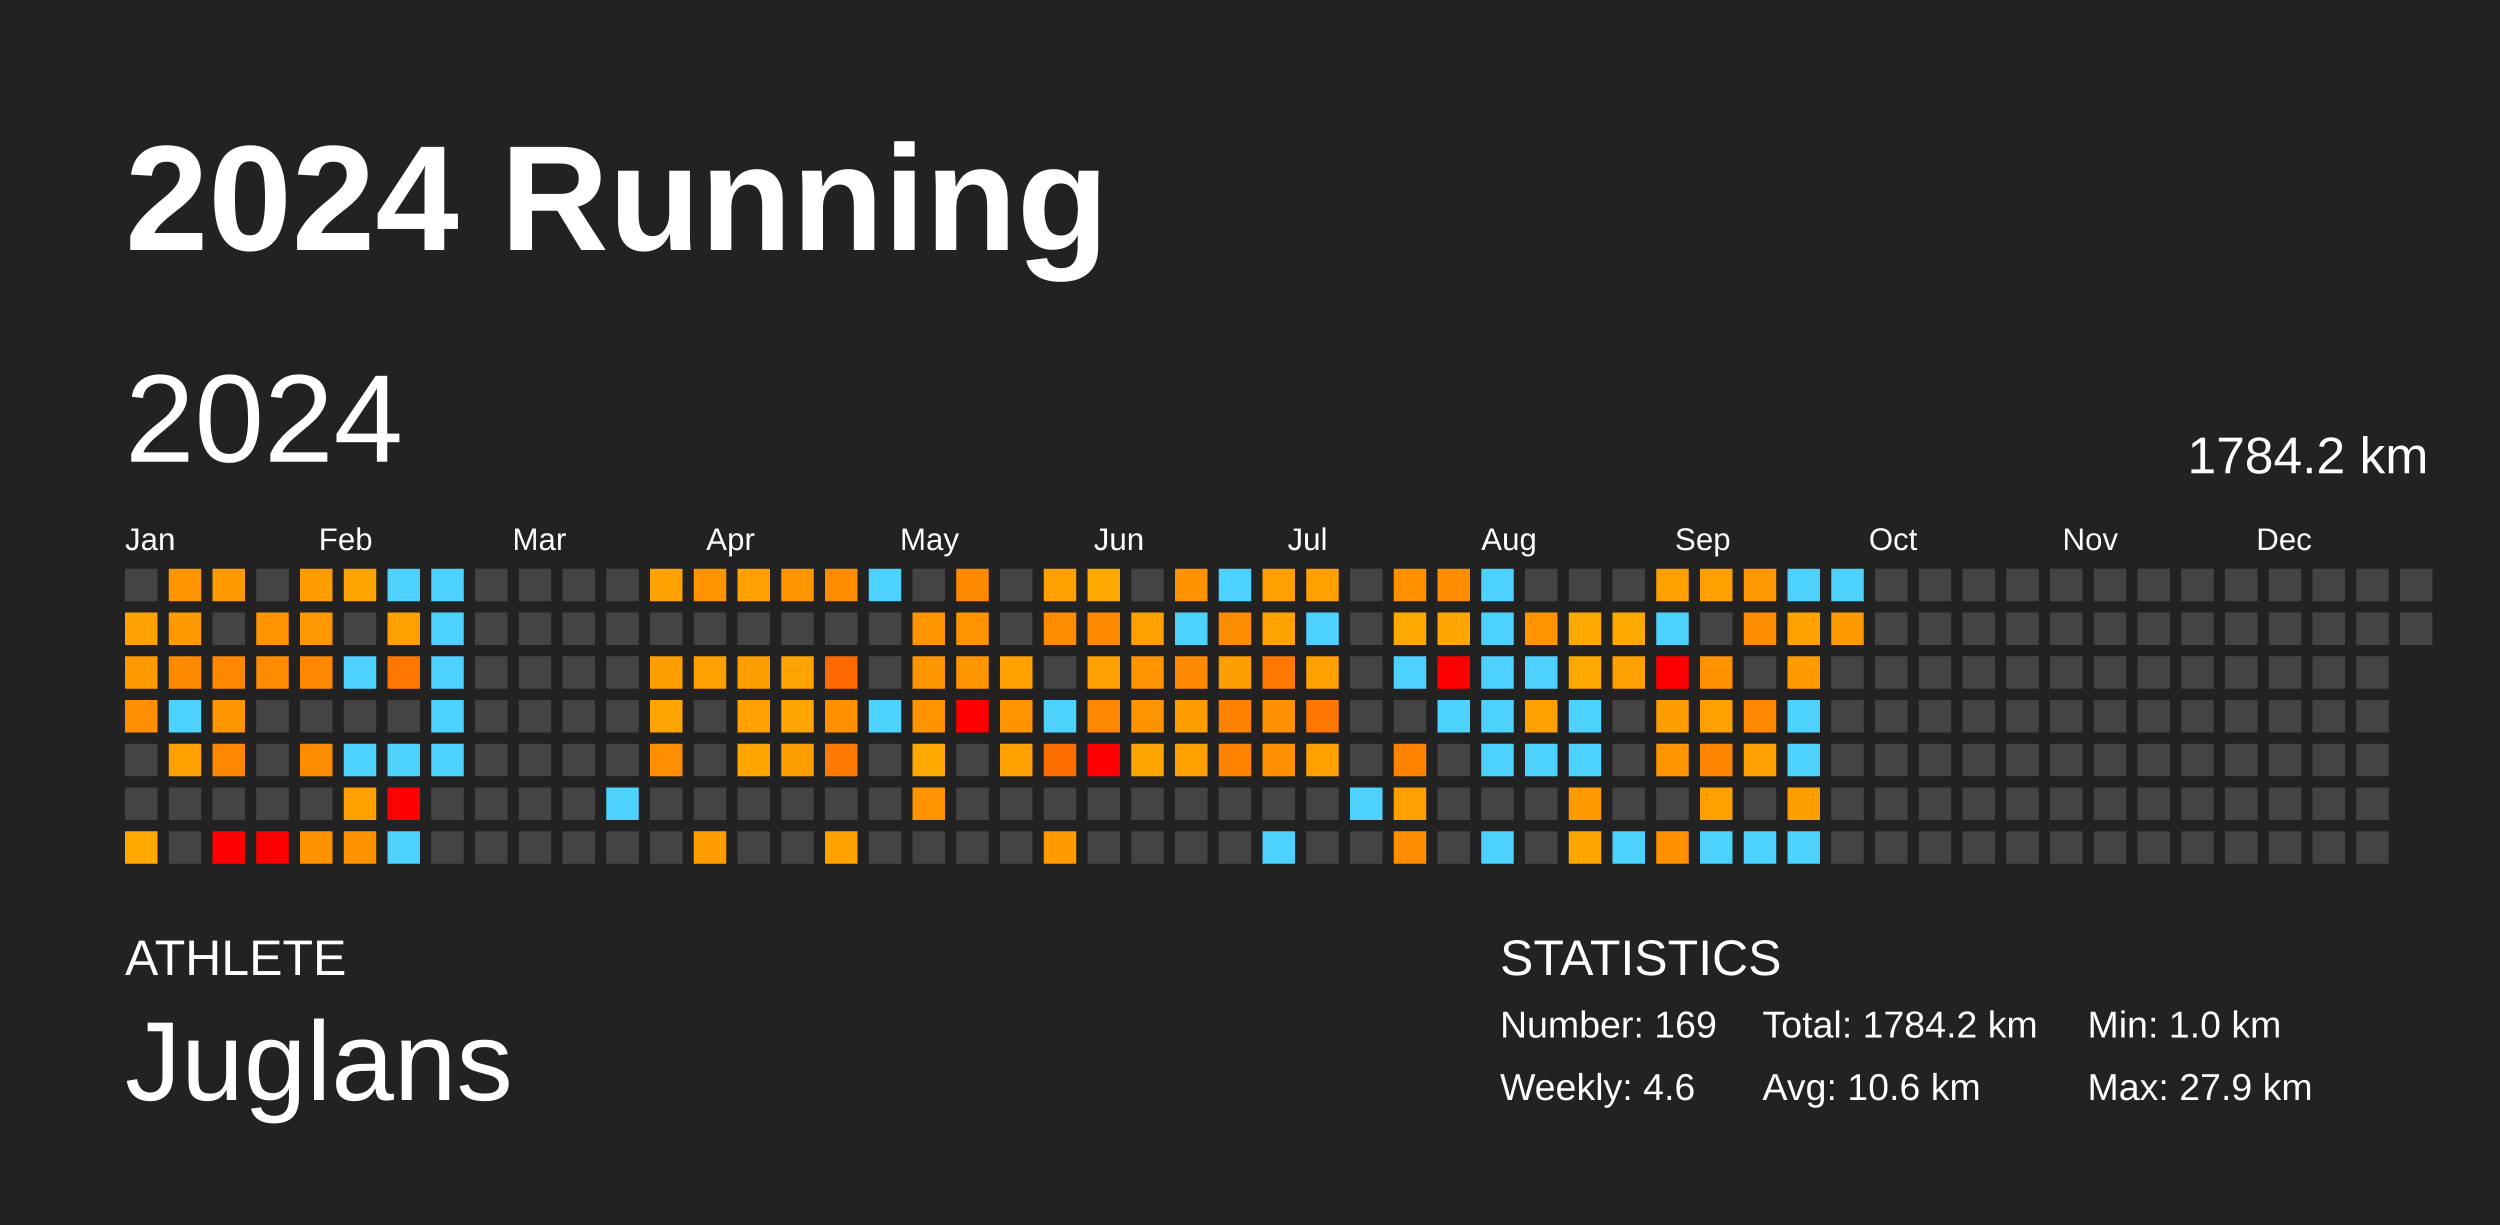
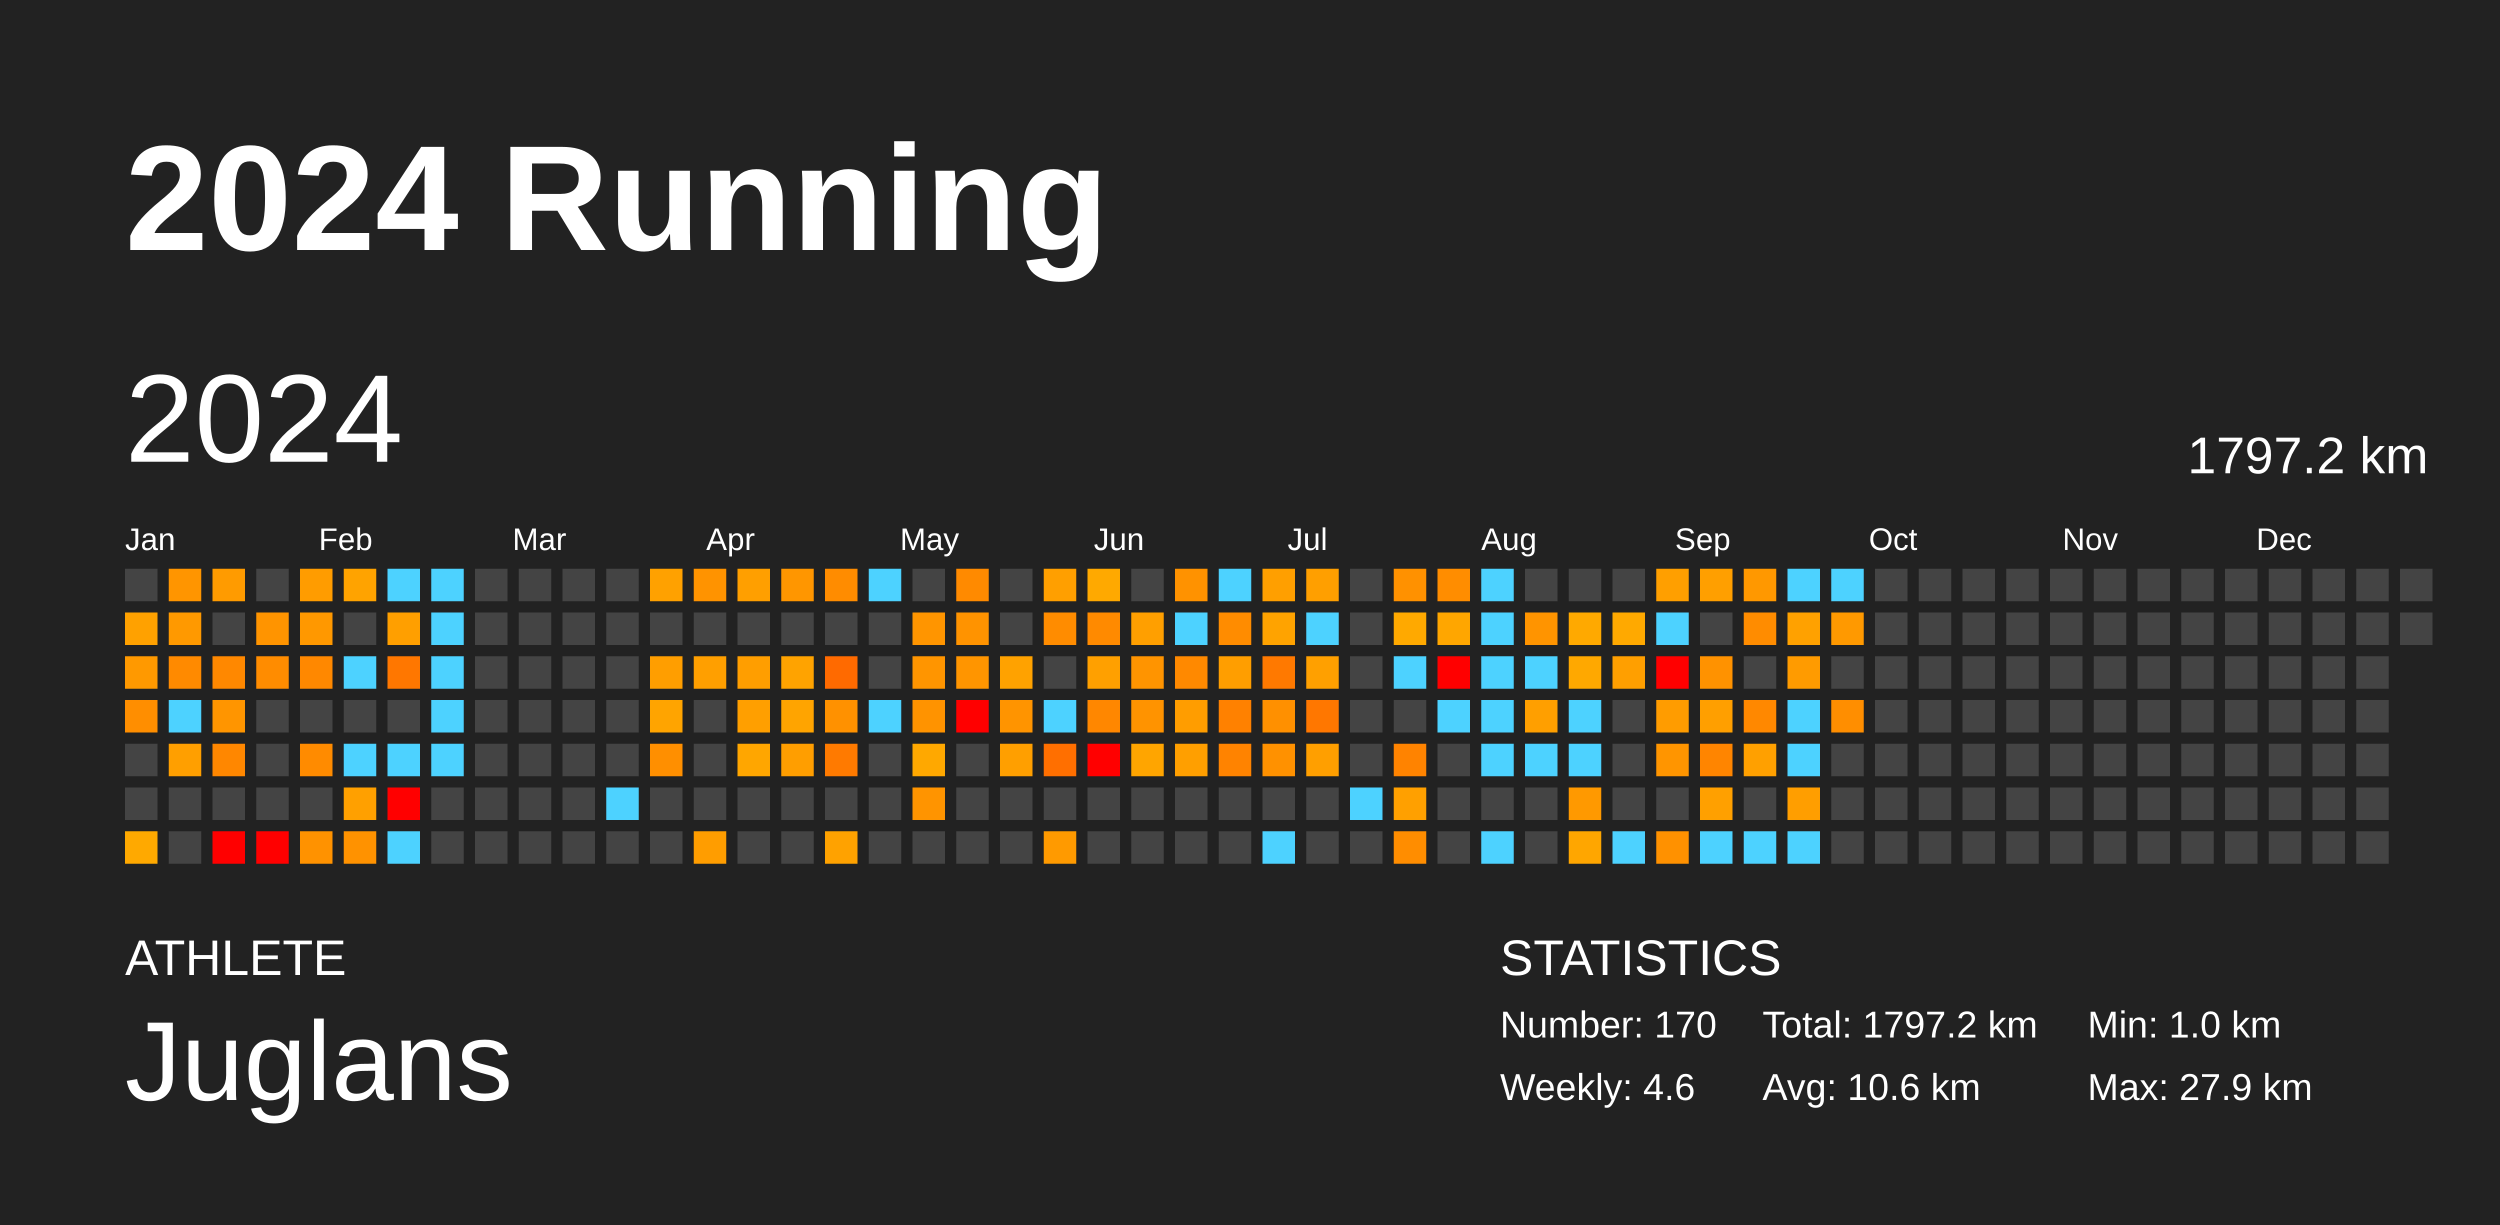
<svg xmlns="http://www.w3.org/2000/svg" baseProfile="full" height="98mm" version="1.1" viewBox="0,0,200,98" width="200mm">
  <defs />
  <rect fill="#222222" height="98" width="200" x="0" y="0" />
  <text fill="#FFFFFF" style="font-size:12px; font-family:Arial; font-weight:bold;" x="10" y="20">2024 Running</text>
  <text fill="#FFFFFF" style="font-size:4px; font-family:Arial" x="10" y="78">ATHLETE</text>
  <text fill="#FFFFFF" style="font-size:9px; font-family:Arial" x="10" y="88">Juglans</text>
  <text fill="#FFFFFF" style="font-size:4px; font-family:Arial" x="120" y="78">STATISTICS</text>
-   <text fill="#FFFFFF" style="font-size:3px; font-family:Arial" x="120" y="83">Number: 169</text>
+   <text fill="#FFFFFF" style="font-size:3px; font-family:Arial" x="120" y="83">Number: 170</text>
  <text fill="#FFFFFF" style="font-size:3px; font-family:Arial" x="120" y="88">Weekly: 4.6</text>
-   <text fill="#FFFFFF" style="font-size:3px; font-family:Arial" x="141" y="83">Total: 1784.2 km</text>
+   <text fill="#FFFFFF" style="font-size:3px; font-family:Arial" x="141" y="83">Total: 1797.2 km</text>
  <text fill="#FFFFFF" style="font-size:3px; font-family:Arial" x="141" y="88">Avg: 10.6 km</text>
  <text fill="#FFFFFF" style="font-size:3px; font-family:Arial" x="167" y="83">Min: 1.0 km</text>
  <text fill="#FFFFFF" style="font-size:3px; font-family:Arial" x="167" y="88">Max: 27.9 km</text>
  <text dominant-baseline="hanging" fill="#FFFFFF" style="font-size:10.0px; font-family:Arial;" x="10" y="30">2024</text>
-   <text dominant-baseline="hanging" fill="#FFFFFF" style="font-size:4.125px; font-family:Arial;" x="175" y="35">1784.2 km</text>
+   <text dominant-baseline="hanging" fill="#FFFFFF" style="font-size:4.125px; font-family:Arial;" x="175" y="35">1797.2 km</text>
  <text fill="#FFFFFF" style="font-size:2.5px; font-family:Arial" x="10.0" y="44">Jan</text>
  <text fill="#FFFFFF" style="font-size:2.5px; font-family:Arial" x="25.5" y="44">Feb</text>
  <text fill="#FFFFFF" style="font-size:2.5px; font-family:Arial" x="41.0" y="44">Mar</text>
  <text fill="#FFFFFF" style="font-size:2.5px; font-family:Arial" x="56.5" y="44">Apr</text>
  <text fill="#FFFFFF" style="font-size:2.5px; font-family:Arial" x="72.0" y="44">May</text>
  <text fill="#FFFFFF" style="font-size:2.5px; font-family:Arial" x="87.5" y="44">Jun</text>
  <text fill="#FFFFFF" style="font-size:2.5px; font-family:Arial" x="103.0" y="44">Jul</text>
  <text fill="#FFFFFF" style="font-size:2.5px; font-family:Arial" x="118.5" y="44">Aug</text>
  <text fill="#FFFFFF" style="font-size:2.5px; font-family:Arial" x="134.0" y="44">Sep</text>
  <text fill="#FFFFFF" style="font-size:2.5px; font-family:Arial" x="149.5" y="44">Oct</text>
  <text fill="#FFFFFF" style="font-size:2.5px; font-family:Arial" x="165.0" y="44">Nov</text>
  <text fill="#FFFFFF" style="font-size:2.5px; font-family:Arial" x="180.5" y="44">Dec</text>
  <rect fill="#444444" height="2.6" width="2.6" x="10.0" y="45.5" />
  <rect fill="#ffa100" height="2.6" width="2.6" x="10.0" y="49.0" />
  <rect fill="#ff9900" height="2.6" width="2.6" x="10.0" y="52.5" />
  <rect fill="#ff8e00" height="2.6" width="2.6" x="10.0" y="56.0" />
  <rect fill="#444444" height="2.6" width="2.6" x="10.0" y="59.5" />
  <rect fill="#444444" height="2.6" width="2.6" x="10.0" y="63.0" />
  <rect fill="#ffa900" height="2.6" width="2.6" x="10.0" y="66.5" />
  <rect fill="#ff9500" height="2.6" width="2.6" x="13.5" y="45.5" />
  <rect fill="#ff9900" height="2.6" width="2.6" x="13.5" y="49.0" />
  <rect fill="#ff8a00" height="2.6" width="2.6" x="13.5" y="52.5" />
  <rect fill="#4dd2ff" height="2.6" width="2.6" x="13.5" y="56.0" />
  <rect fill="#ff9f00" height="2.6" width="2.6" x="13.5" y="59.5" />
  <rect fill="#444444" height="2.6" width="2.6" x="13.5" y="63.0" />
  <rect fill="#444444" height="2.6" width="2.6" x="13.5" y="66.5" />
  <rect fill="#ff9b00" height="2.6" width="2.6" x="17.0" y="45.5" />
  <rect fill="#444444" height="2.6" width="2.6" x="17.0" y="49.0" />
  <rect fill="#ff8800" height="2.6" width="2.6" x="17.0" y="52.5" />
  <rect fill="#ff9500" height="2.6" width="2.6" x="17.0" y="56.0" />
  <rect fill="#ff8700" height="2.6" width="2.6" x="17.0" y="59.5" />
  <rect fill="#444444" height="2.6" width="2.6" x="17.0" y="63.0" />
  <rect fill="red" height="2.6" width="2.6" x="17.0" y="66.5" />
  <rect fill="#444444" height="2.6" width="2.6" x="20.5" y="45.5" />
  <rect fill="#ff9400" height="2.6" width="2.6" x="20.5" y="49.0" />
  <rect fill="#ff8c00" height="2.6" width="2.6" x="20.5" y="52.5" />
  <rect fill="#444444" height="2.6" width="2.6" x="20.5" y="56.0" />
  <rect fill="#444444" height="2.6" width="2.6" x="20.5" y="59.5" />
  <rect fill="#444444" height="2.6" width="2.6" x="20.5" y="63.0" />
  <rect fill="red" height="2.6" width="2.6" x="20.5" y="66.5" />
  <rect fill="#ff9c00" height="2.6" width="2.6" x="24.0" y="45.5" />
  <rect fill="#ff9800" height="2.6" width="2.6" x="24.0" y="49.0" />
  <rect fill="#ff8800" height="2.6" width="2.6" x="24.0" y="52.5" />
  <rect fill="#444444" height="2.6" width="2.6" x="24.0" y="56.0" />
  <rect fill="#ff8b00" height="2.6" width="2.6" x="24.0" y="59.5" />
  <rect fill="#444444" height="2.6" width="2.6" x="24.0" y="63.0" />
  <rect fill="#ff9200" height="2.6" width="2.6" x="24.0" y="66.5" />
  <rect fill="#ffa300" height="2.6" width="2.6" x="27.5" y="45.5" />
  <rect fill="#444444" height="2.6" width="2.6" x="27.5" y="49.0" />
  <rect fill="#4dd2ff" height="2.6" width="2.6" x="27.5" y="52.5" />
  <rect fill="#444444" height="2.6" width="2.6" x="27.5" y="56.0" />
  <rect fill="#4dd2ff" height="2.6" width="2.6" x="27.5" y="59.5" />
  <rect fill="#ffa000" height="2.6" width="2.6" x="27.5" y="63.0" />
  <rect fill="#ff9200" height="2.6" width="2.6" x="27.5" y="66.5" />
  <rect fill="#4dd2ff" height="2.6" width="2.6" x="31.0" y="45.5" />
  <rect fill="#ff9f00" height="2.6" width="2.6" x="31.0" y="49.0" />
  <rect fill="#ff7700" height="2.6" width="2.6" x="31.0" y="52.5" />
  <rect fill="#444444" height="2.6" width="2.6" x="31.0" y="56.0" />
  <rect fill="#4dd2ff" height="2.6" width="2.6" x="31.0" y="59.5" />
  <rect fill="red" height="2.6" width="2.6" x="31.0" y="63.0" />
  <rect fill="#4dd2ff" height="2.6" width="2.6" x="31.0" y="66.5" />
  <rect fill="#4dd2ff" height="2.6" width="2.6" x="34.5" y="45.5" />
  <rect fill="#4dd2ff" height="2.6" width="2.6" x="34.5" y="49.0" />
  <rect fill="#4dd2ff" height="2.6" width="2.6" x="34.5" y="52.5" />
  <rect fill="#4dd2ff" height="2.6" width="2.6" x="34.5" y="56.0" />
  <rect fill="#4dd2ff" height="2.6" width="2.6" x="34.5" y="59.5" />
  <rect fill="#444444" height="2.6" width="2.6" x="34.5" y="63.0" />
  <rect fill="#444444" height="2.6" width="2.6" x="34.5" y="66.5" />
  <rect fill="#444444" height="2.6" width="2.6" x="38.0" y="45.5" />
  <rect fill="#444444" height="2.6" width="2.6" x="38.0" y="49.0" />
  <rect fill="#444444" height="2.6" width="2.6" x="38.0" y="52.5" />
  <rect fill="#444444" height="2.6" width="2.6" x="38.0" y="56.0" />
  <rect fill="#444444" height="2.6" width="2.6" x="38.0" y="59.5" />
  <rect fill="#444444" height="2.6" width="2.6" x="38.0" y="63.0" />
  <rect fill="#444444" height="2.6" width="2.6" x="38.0" y="66.5" />
  <rect fill="#444444" height="2.6" width="2.6" x="41.5" y="45.5" />
  <rect fill="#444444" height="2.6" width="2.6" x="41.5" y="49.0" />
  <rect fill="#444444" height="2.6" width="2.6" x="41.5" y="52.5" />
  <rect fill="#444444" height="2.6" width="2.6" x="41.5" y="56.0" />
  <rect fill="#444444" height="2.6" width="2.6" x="41.5" y="59.5" />
  <rect fill="#444444" height="2.6" width="2.6" x="41.5" y="63.0" />
  <rect fill="#444444" height="2.6" width="2.6" x="41.5" y="66.5" />
  <rect fill="#444444" height="2.6" width="2.6" x="45.0" y="45.5" />
  <rect fill="#444444" height="2.6" width="2.6" x="45.0" y="49.0" />
  <rect fill="#444444" height="2.6" width="2.6" x="45.0" y="52.5" />
  <rect fill="#444444" height="2.6" width="2.6" x="45.0" y="56.0" />
  <rect fill="#444444" height="2.6" width="2.6" x="45.0" y="59.5" />
  <rect fill="#444444" height="2.6" width="2.6" x="45.0" y="63.0" />
  <rect fill="#444444" height="2.6" width="2.6" x="45.0" y="66.5" />
  <rect fill="#444444" height="2.6" width="2.6" x="48.5" y="45.5" />
  <rect fill="#444444" height="2.6" width="2.6" x="48.5" y="49.0" />
  <rect fill="#444444" height="2.6" width="2.6" x="48.5" y="52.5" />
  <rect fill="#444444" height="2.6" width="2.6" x="48.5" y="56.0" />
  <rect fill="#444444" height="2.6" width="2.6" x="48.5" y="59.5" />
  <rect fill="#4dd2ff" height="2.6" width="2.6" x="48.5" y="63.0" />
  <rect fill="#444444" height="2.6" width="2.6" x="48.5" y="66.5" />
  <rect fill="#ffa100" height="2.6" width="2.6" x="52.0" y="45.5" />
  <rect fill="#444444" height="2.6" width="2.6" x="52.0" y="49.0" />
  <rect fill="#ff9e00" height="2.6" width="2.6" x="52.0" y="52.5" />
  <rect fill="#ffa400" height="2.6" width="2.6" x="52.0" y="56.0" />
  <rect fill="#ff8f00" height="2.6" width="2.6" x="52.0" y="59.5" />
  <rect fill="#444444" height="2.6" width="2.6" x="52.0" y="63.0" />
  <rect fill="#444444" height="2.6" width="2.6" x="52.0" y="66.5" />
  <rect fill="#ff9300" height="2.6" width="2.6" x="55.5" y="45.5" />
  <rect fill="#444444" height="2.6" width="2.6" x="55.5" y="49.0" />
  <rect fill="#ff9f00" height="2.6" width="2.6" x="55.5" y="52.5" />
  <rect fill="#444444" height="2.6" width="2.6" x="55.5" y="56.0" />
  <rect fill="#444444" height="2.6" width="2.6" x="55.5" y="59.5" />
  <rect fill="#444444" height="2.6" width="2.6" x="55.5" y="63.0" />
  <rect fill="#ff9d00" height="2.6" width="2.6" x="55.5" y="66.5" />
  <rect fill="#ff9f00" height="2.6" width="2.6" x="59.0" y="45.5" />
  <rect fill="#444444" height="2.6" width="2.6" x="59.0" y="49.0" />
  <rect fill="#ff9e00" height="2.6" width="2.6" x="59.0" y="52.5" />
  <rect fill="#ff9f00" height="2.6" width="2.6" x="59.0" y="56.0" />
  <rect fill="#ffa600" height="2.6" width="2.6" x="59.0" y="59.5" />
  <rect fill="#444444" height="2.6" width="2.6" x="59.0" y="63.0" />
  <rect fill="#444444" height="2.6" width="2.6" x="59.0" y="66.5" />
  <rect fill="#ff9600" height="2.6" width="2.6" x="62.5" y="45.5" />
  <rect fill="#444444" height="2.6" width="2.6" x="62.5" y="49.0" />
  <rect fill="#ffa300" height="2.6" width="2.6" x="62.5" y="52.5" />
  <rect fill="#ffa400" height="2.6" width="2.6" x="62.5" y="56.0" />
  <rect fill="#ff9e00" height="2.6" width="2.6" x="62.5" y="59.5" />
  <rect fill="#444444" height="2.6" width="2.6" x="62.5" y="63.0" />
  <rect fill="#444444" height="2.6" width="2.6" x="62.5" y="66.5" />
  <rect fill="#ff8c00" height="2.6" width="2.6" x="66.0" y="45.5" />
  <rect fill="#444444" height="2.6" width="2.6" x="66.0" y="49.0" />
  <rect fill="#ff6a00" height="2.6" width="2.6" x="66.0" y="52.5" />
  <rect fill="#ff9100" height="2.6" width="2.6" x="66.0" y="56.0" />
  <rect fill="#ff7a00" height="2.6" width="2.6" x="66.0" y="59.5" />
  <rect fill="#444444" height="2.6" width="2.6" x="66.0" y="63.0" />
  <rect fill="#ffa200" height="2.6" width="2.6" x="66.0" y="66.5" />
  <rect fill="#4dd2ff" height="2.6" width="2.6" x="69.5" y="45.5" />
  <rect fill="#444444" height="2.6" width="2.6" x="69.5" y="49.0" />
  <rect fill="#444444" height="2.6" width="2.6" x="69.5" y="52.5" />
  <rect fill="#4dd2ff" height="2.6" width="2.6" x="69.5" y="56.0" />
  <rect fill="#444444" height="2.6" width="2.6" x="69.5" y="59.5" />
  <rect fill="#444444" height="2.6" width="2.6" x="69.5" y="63.0" />
  <rect fill="#444444" height="2.6" width="2.6" x="69.5" y="66.5" />
  <rect fill="#444444" height="2.6" width="2.6" x="73.0" y="45.5" />
  <rect fill="#ff9500" height="2.6" width="2.6" x="73.0" y="49.0" />
  <rect fill="#ff9500" height="2.6" width="2.6" x="73.0" y="52.5" />
  <rect fill="#ff9300" height="2.6" width="2.6" x="73.0" y="56.0" />
  <rect fill="#ffa800" height="2.6" width="2.6" x="73.0" y="59.5" />
  <rect fill="#ff9400" height="2.6" width="2.6" x="73.0" y="63.0" />
  <rect fill="#444444" height="2.6" width="2.6" x="73.0" y="66.5" />
  <rect fill="#ff8a00" height="2.6" width="2.6" x="76.5" y="45.5" />
  <rect fill="#ff9300" height="2.6" width="2.6" x="76.5" y="49.0" />
  <rect fill="#ff9500" height="2.6" width="2.6" x="76.5" y="52.5" />
  <rect fill="red" height="2.6" width="2.6" x="76.5" y="56.0" />
  <rect fill="#444444" height="2.6" width="2.6" x="76.5" y="59.5" />
  <rect fill="#444444" height="2.6" width="2.6" x="76.5" y="63.0" />
  <rect fill="#444444" height="2.6" width="2.6" x="76.5" y="66.5" />
  <rect fill="#444444" height="2.6" width="2.6" x="80.0" y="45.5" />
  <rect fill="#444444" height="2.6" width="2.6" x="80.0" y="49.0" />
  <rect fill="#ffa200" height="2.6" width="2.6" x="80.0" y="52.5" />
  <rect fill="#ff9400" height="2.6" width="2.6" x="80.0" y="56.0" />
  <rect fill="#ff9f00" height="2.6" width="2.6" x="80.0" y="59.5" />
  <rect fill="#444444" height="2.6" width="2.6" x="80.0" y="63.0" />
  <rect fill="#444444" height="2.6" width="2.6" x="80.0" y="66.5" />
  <rect fill="#ff9f00" height="2.6" width="2.6" x="83.5" y="45.5" />
  <rect fill="#ff8c00" height="2.6" width="2.6" x="83.5" y="49.0" />
  <rect fill="#444444" height="2.6" width="2.6" x="83.5" y="52.5" />
  <rect fill="#4dd2ff" height="2.6" width="2.6" x="83.5" y="56.0" />
  <rect fill="#ff6f00" height="2.6" width="2.6" x="83.5" y="59.5" />
  <rect fill="#444444" height="2.6" width="2.6" x="83.5" y="63.0" />
  <rect fill="#ff9a00" height="2.6" width="2.6" x="83.5" y="66.5" />
  <rect fill="#ffa900" height="2.6" width="2.6" x="87.0" y="45.5" />
  <rect fill="#ff8a00" height="2.6" width="2.6" x="87.0" y="49.0" />
  <rect fill="#ffa000" height="2.6" width="2.6" x="87.0" y="52.5" />
  <rect fill="#ff8700" height="2.6" width="2.6" x="87.0" y="56.0" />
  <rect fill="red" height="2.6" width="2.6" x="87.0" y="59.5" />
  <rect fill="#444444" height="2.6" width="2.6" x="87.0" y="63.0" />
  <rect fill="#444444" height="2.6" width="2.6" x="87.0" y="66.5" />
  <rect fill="#444444" height="2.6" width="2.6" x="90.5" y="45.5" />
  <rect fill="#ff9f00" height="2.6" width="2.6" x="90.5" y="49.0" />
  <rect fill="#ff9400" height="2.6" width="2.6" x="90.5" y="52.5" />
  <rect fill="#ff9300" height="2.6" width="2.6" x="90.5" y="56.0" />
  <rect fill="#ffa500" height="2.6" width="2.6" x="90.5" y="59.5" />
  <rect fill="#444444" height="2.6" width="2.6" x="90.5" y="63.0" />
  <rect fill="#444444" height="2.6" width="2.6" x="90.5" y="66.5" />
  <rect fill="#ff9200" height="2.6" width="2.6" x="94.0" y="45.5" />
  <rect fill="#4dd2ff" height="2.6" width="2.6" x="94.0" y="49.0" />
  <rect fill="#ff8900" height="2.6" width="2.6" x="94.0" y="52.5" />
  <rect fill="#ff9d00" height="2.6" width="2.6" x="94.0" y="56.0" />
  <rect fill="#ff9f00" height="2.6" width="2.6" x="94.0" y="59.5" />
  <rect fill="#444444" height="2.6" width="2.6" x="94.0" y="63.0" />
  <rect fill="#444444" height="2.6" width="2.6" x="94.0" y="66.5" />
  <rect fill="#4dd2ff" height="2.6" width="2.6" x="97.5" y="45.5" />
  <rect fill="#ff8c00" height="2.6" width="2.6" x="97.5" y="49.0" />
  <rect fill="#ff9e00" height="2.6" width="2.6" x="97.5" y="52.5" />
  <rect fill="#ff8100" height="2.6" width="2.6" x="97.5" y="56.0" />
  <rect fill="#ff8300" height="2.6" width="2.6" x="97.5" y="59.5" />
  <rect fill="#444444" height="2.6" width="2.6" x="97.5" y="63.0" />
  <rect fill="#444444" height="2.6" width="2.6" x="97.5" y="66.5" />
  <rect fill="#ff9f00" height="2.6" width="2.6" x="101.0" y="45.5" />
  <rect fill="#ffa300" height="2.6" width="2.6" x="101.0" y="49.0" />
  <rect fill="#ff7900" height="2.6" width="2.6" x="101.0" y="52.5" />
  <rect fill="#ff9000" height="2.6" width="2.6" x="101.0" y="56.0" />
  <rect fill="#ff9100" height="2.6" width="2.6" x="101.0" y="59.5" />
  <rect fill="#444444" height="2.6" width="2.6" x="101.0" y="63.0" />
  <rect fill="#4dd2ff" height="2.6" width="2.6" x="101.0" y="66.5" />
  <rect fill="#ff9f00" height="2.6" width="2.6" x="104.5" y="45.5" />
  <rect fill="#4dd2ff" height="2.6" width="2.6" x="104.5" y="49.0" />
  <rect fill="#ffa000" height="2.6" width="2.6" x="104.5" y="52.5" />
  <rect fill="#ff7700" height="2.6" width="2.6" x="104.5" y="56.0" />
  <rect fill="#ff9f00" height="2.6" width="2.6" x="104.5" y="59.5" />
  <rect fill="#444444" height="2.6" width="2.6" x="104.5" y="63.0" />
  <rect fill="#444444" height="2.6" width="2.6" x="104.5" y="66.5" />
  <rect fill="#444444" height="2.6" width="2.6" x="108.0" y="45.5" />
  <rect fill="#444444" height="2.6" width="2.6" x="108.0" y="49.0" />
  <rect fill="#444444" height="2.6" width="2.6" x="108.0" y="52.5" />
  <rect fill="#444444" height="2.6" width="2.6" x="108.0" y="56.0" />
  <rect fill="#444444" height="2.6" width="2.6" x="108.0" y="59.5" />
  <rect fill="#4dd2ff" height="2.6" width="2.6" x="108.0" y="63.0" />
  <rect fill="#444444" height="2.6" width="2.6" x="108.0" y="66.5" />
  <rect fill="#ff9100" height="2.6" width="2.6" x="111.5" y="45.5" />
  <rect fill="#ffa900" height="2.6" width="2.6" x="111.5" y="49.0" />
  <rect fill="#4dd2ff" height="2.6" width="2.6" x="111.5" y="52.5" />
  <rect fill="#444444" height="2.6" width="2.6" x="111.5" y="56.0" />
  <rect fill="#ff8300" height="2.6" width="2.6" x="111.5" y="59.5" />
  <rect fill="#ffa000" height="2.6" width="2.6" x="111.5" y="63.0" />
  <rect fill="#ff8d00" height="2.6" width="2.6" x="111.5" y="66.5" />
  <rect fill="#ff8d00" height="2.6" width="2.6" x="115.0" y="45.5" />
  <rect fill="#ffa600" height="2.6" width="2.6" x="115.0" y="49.0" />
  <rect fill="red" height="2.6" width="2.6" x="115.0" y="52.5" />
  <rect fill="#4dd2ff" height="2.6" width="2.6" x="115.0" y="56.0" />
  <rect fill="#444444" height="2.6" width="2.6" x="115.0" y="59.5" />
  <rect fill="#444444" height="2.6" width="2.6" x="115.0" y="63.0" />
  <rect fill="#444444" height="2.6" width="2.6" x="115.0" y="66.5" />
  <rect fill="#4dd2ff" height="2.6" width="2.6" x="118.5" y="45.5" />
  <rect fill="#4dd2ff" height="2.6" width="2.6" x="118.5" y="49.0" />
  <rect fill="#4dd2ff" height="2.6" width="2.6" x="118.5" y="52.5" />
  <rect fill="#4dd2ff" height="2.6" width="2.6" x="118.5" y="56.0" />
  <rect fill="#4dd2ff" height="2.6" width="2.6" x="118.5" y="59.5" />
  <rect fill="#444444" height="2.6" width="2.6" x="118.5" y="63.0" />
  <rect fill="#4dd2ff" height="2.6" width="2.6" x="118.5" y="66.5" />
  <rect fill="#444444" height="2.6" width="2.6" x="122.0" y="45.5" />
  <rect fill="#ff9400" height="2.6" width="2.6" x="122.0" y="49.0" />
  <rect fill="#4dd2ff" height="2.6" width="2.6" x="122.0" y="52.5" />
  <rect fill="#ff9f00" height="2.6" width="2.6" x="122.0" y="56.0" />
  <rect fill="#4dd2ff" height="2.6" width="2.6" x="122.0" y="59.5" />
  <rect fill="#444444" height="2.6" width="2.6" x="122.0" y="63.0" />
  <rect fill="#444444" height="2.6" width="2.6" x="122.0" y="66.5" />
  <rect fill="#444444" height="2.6" width="2.6" x="125.5" y="45.5" />
  <rect fill="#ffa900" height="2.6" width="2.6" x="125.5" y="49.0" />
  <rect fill="#ffa800" height="2.6" width="2.6" x="125.5" y="52.5" />
  <rect fill="#4dd2ff" height="2.6" width="2.6" x="125.5" y="56.0" />
  <rect fill="#4dd2ff" height="2.6" width="2.6" x="125.5" y="59.5" />
  <rect fill="#ff9900" height="2.6" width="2.6" x="125.5" y="63.0" />
  <rect fill="#ffa600" height="2.6" width="2.6" x="125.5" y="66.5" />
  <rect fill="#444444" height="2.6" width="2.6" x="129.0" y="45.5" />
  <rect fill="#ffa900" height="2.6" width="2.6" x="129.0" y="49.0" />
  <rect fill="#ff9f00" height="2.6" width="2.6" x="129.0" y="52.5" />
  <rect fill="#444444" height="2.6" width="2.6" x="129.0" y="56.0" />
  <rect fill="#444444" height="2.6" width="2.6" x="129.0" y="59.5" />
  <rect fill="#444444" height="2.6" width="2.6" x="129.0" y="63.0" />
  <rect fill="#4dd2ff" height="2.6" width="2.6" x="129.0" y="66.5" />
  <rect fill="#ff9f00" height="2.6" width="2.6" x="132.5" y="45.5" />
  <rect fill="#4dd2ff" height="2.6" width="2.6" x="132.5" y="49.0" />
  <rect fill="red" height="2.6" width="2.6" x="132.5" y="52.5" />
  <rect fill="#ff9c00" height="2.6" width="2.6" x="132.5" y="56.0" />
  <rect fill="#ff9500" height="2.6" width="2.6" x="132.5" y="59.5" />
  <rect fill="#444444" height="2.6" width="2.6" x="132.5" y="63.0" />
  <rect fill="#ff9100" height="2.6" width="2.6" x="132.5" y="66.5" />
  <rect fill="#ff9f00" height="2.6" width="2.6" x="136.0" y="45.5" />
  <rect fill="#444444" height="2.6" width="2.6" x="136.0" y="49.0" />
  <rect fill="#ff9200" height="2.6" width="2.6" x="136.0" y="52.5" />
  <rect fill="#ff9f00" height="2.6" width="2.6" x="136.0" y="56.0" />
  <rect fill="#ff8500" height="2.6" width="2.6" x="136.0" y="59.5" />
  <rect fill="#ffa000" height="2.6" width="2.6" x="136.0" y="63.0" />
  <rect fill="#4dd2ff" height="2.6" width="2.6" x="136.0" y="66.5" />
  <rect fill="#ff9800" height="2.6" width="2.6" x="139.5" y="45.5" />
  <rect fill="#ff8c00" height="2.6" width="2.6" x="139.5" y="49.0" />
  <rect fill="#444444" height="2.6" width="2.6" x="139.5" y="52.5" />
  <rect fill="#ff8800" height="2.6" width="2.6" x="139.5" y="56.0" />
  <rect fill="#ffa000" height="2.6" width="2.6" x="139.5" y="59.5" />
  <rect fill="#444444" height="2.6" width="2.6" x="139.5" y="63.0" />
  <rect fill="#4dd2ff" height="2.6" width="2.6" x="139.5" y="66.5" />
  <rect fill="#4dd2ff" height="2.6" width="2.6" x="143.0" y="45.5" />
  <rect fill="#ffa100" height="2.6" width="2.6" x="143.0" y="49.0" />
  <rect fill="#ff9b00" height="2.6" width="2.6" x="143.0" y="52.5" />
  <rect fill="#4dd2ff" height="2.6" width="2.6" x="143.0" y="56.0" />
  <rect fill="#4dd2ff" height="2.6" width="2.6" x="143.0" y="59.5" />
  <rect fill="#ff9e00" height="2.6" width="2.6" x="143.0" y="63.0" />
  <rect fill="#4dd2ff" height="2.6" width="2.6" x="143.0" y="66.5" />
  <rect fill="#4dd2ff" height="2.6" width="2.6" x="146.5" y="45.5" />
  <rect fill="#ff9900" height="2.6" width="2.6" x="146.5" y="49.0" />
  <rect fill="#444444" height="2.6" width="2.6" x="146.5" y="52.5" />
-   <rect fill="#444444" height="2.6" width="2.6" x="146.5" y="56.0" />
+   <rect fill="#ff8e00" height="2.6" width="2.6" x="146.5" y="56.0" />
  <rect fill="#444444" height="2.6" width="2.6" x="146.5" y="59.5" />
  <rect fill="#444444" height="2.6" width="2.6" x="146.5" y="63.0" />
  <rect fill="#444444" height="2.6" width="2.6" x="146.5" y="66.5" />
  <rect fill="#444444" height="2.6" width="2.6" x="150.0" y="45.5" />
  <rect fill="#444444" height="2.6" width="2.6" x="150.0" y="49.0" />
  <rect fill="#444444" height="2.6" width="2.6" x="150.0" y="52.5" />
  <rect fill="#444444" height="2.6" width="2.6" x="150.0" y="56.0" />
  <rect fill="#444444" height="2.6" width="2.6" x="150.0" y="59.5" />
  <rect fill="#444444" height="2.6" width="2.6" x="150.0" y="63.0" />
  <rect fill="#444444" height="2.6" width="2.6" x="150.0" y="66.5" />
  <rect fill="#444444" height="2.6" width="2.6" x="153.5" y="45.5" />
  <rect fill="#444444" height="2.6" width="2.6" x="153.5" y="49.0" />
  <rect fill="#444444" height="2.6" width="2.6" x="153.5" y="52.5" />
  <rect fill="#444444" height="2.6" width="2.6" x="153.5" y="56.0" />
  <rect fill="#444444" height="2.6" width="2.6" x="153.5" y="59.5" />
  <rect fill="#444444" height="2.6" width="2.6" x="153.5" y="63.0" />
  <rect fill="#444444" height="2.6" width="2.6" x="153.5" y="66.5" />
  <rect fill="#444444" height="2.6" width="2.6" x="157.0" y="45.5" />
  <rect fill="#444444" height="2.6" width="2.6" x="157.0" y="49.0" />
  <rect fill="#444444" height="2.6" width="2.6" x="157.0" y="52.5" />
  <rect fill="#444444" height="2.6" width="2.6" x="157.0" y="56.0" />
  <rect fill="#444444" height="2.6" width="2.6" x="157.0" y="59.5" />
  <rect fill="#444444" height="2.6" width="2.6" x="157.0" y="63.0" />
  <rect fill="#444444" height="2.6" width="2.6" x="157.0" y="66.5" />
  <rect fill="#444444" height="2.6" width="2.6" x="160.5" y="45.5" />
  <rect fill="#444444" height="2.6" width="2.6" x="160.5" y="49.0" />
  <rect fill="#444444" height="2.6" width="2.6" x="160.5" y="52.5" />
  <rect fill="#444444" height="2.6" width="2.6" x="160.5" y="56.0" />
  <rect fill="#444444" height="2.6" width="2.6" x="160.5" y="59.5" />
  <rect fill="#444444" height="2.6" width="2.6" x="160.5" y="63.0" />
  <rect fill="#444444" height="2.6" width="2.6" x="160.5" y="66.5" />
  <rect fill="#444444" height="2.6" width="2.6" x="164.0" y="45.5" />
  <rect fill="#444444" height="2.6" width="2.6" x="164.0" y="49.0" />
  <rect fill="#444444" height="2.6" width="2.6" x="164.0" y="52.5" />
  <rect fill="#444444" height="2.6" width="2.6" x="164.0" y="56.0" />
  <rect fill="#444444" height="2.6" width="2.6" x="164.0" y="59.5" />
  <rect fill="#444444" height="2.6" width="2.6" x="164.0" y="63.0" />
  <rect fill="#444444" height="2.6" width="2.6" x="164.0" y="66.5" />
  <rect fill="#444444" height="2.6" width="2.6" x="167.5" y="45.5" />
  <rect fill="#444444" height="2.6" width="2.6" x="167.5" y="49.0" />
  <rect fill="#444444" height="2.6" width="2.6" x="167.5" y="52.5" />
  <rect fill="#444444" height="2.6" width="2.6" x="167.5" y="56.0" />
  <rect fill="#444444" height="2.6" width="2.6" x="167.5" y="59.5" />
  <rect fill="#444444" height="2.6" width="2.6" x="167.5" y="63.0" />
  <rect fill="#444444" height="2.6" width="2.6" x="167.5" y="66.5" />
  <rect fill="#444444" height="2.6" width="2.6" x="171.0" y="45.5" />
  <rect fill="#444444" height="2.6" width="2.6" x="171.0" y="49.0" />
  <rect fill="#444444" height="2.6" width="2.6" x="171.0" y="52.5" />
  <rect fill="#444444" height="2.6" width="2.6" x="171.0" y="56.0" />
  <rect fill="#444444" height="2.6" width="2.6" x="171.0" y="59.5" />
  <rect fill="#444444" height="2.6" width="2.6" x="171.0" y="63.0" />
  <rect fill="#444444" height="2.6" width="2.6" x="171.0" y="66.5" />
  <rect fill="#444444" height="2.6" width="2.6" x="174.5" y="45.5" />
  <rect fill="#444444" height="2.6" width="2.6" x="174.5" y="49.0" />
  <rect fill="#444444" height="2.6" width="2.6" x="174.5" y="52.5" />
  <rect fill="#444444" height="2.6" width="2.6" x="174.5" y="56.0" />
  <rect fill="#444444" height="2.6" width="2.6" x="174.5" y="59.5" />
  <rect fill="#444444" height="2.6" width="2.6" x="174.5" y="63.0" />
  <rect fill="#444444" height="2.6" width="2.6" x="174.5" y="66.5" />
  <rect fill="#444444" height="2.6" width="2.6" x="178.0" y="45.5" />
  <rect fill="#444444" height="2.6" width="2.6" x="178.0" y="49.0" />
  <rect fill="#444444" height="2.6" width="2.6" x="178.0" y="52.5" />
  <rect fill="#444444" height="2.6" width="2.6" x="178.0" y="56.0" />
  <rect fill="#444444" height="2.6" width="2.6" x="178.0" y="59.5" />
  <rect fill="#444444" height="2.6" width="2.6" x="178.0" y="63.0" />
  <rect fill="#444444" height="2.6" width="2.6" x="178.0" y="66.5" />
  <rect fill="#444444" height="2.6" width="2.6" x="181.5" y="45.5" />
  <rect fill="#444444" height="2.6" width="2.6" x="181.5" y="49.0" />
  <rect fill="#444444" height="2.6" width="2.6" x="181.5" y="52.5" />
  <rect fill="#444444" height="2.6" width="2.6" x="181.5" y="56.0" />
  <rect fill="#444444" height="2.6" width="2.6" x="181.5" y="59.5" />
  <rect fill="#444444" height="2.6" width="2.6" x="181.5" y="63.0" />
  <rect fill="#444444" height="2.6" width="2.6" x="181.5" y="66.5" />
  <rect fill="#444444" height="2.6" width="2.6" x="185.0" y="45.5" />
  <rect fill="#444444" height="2.6" width="2.6" x="185.0" y="49.0" />
  <rect fill="#444444" height="2.6" width="2.6" x="185.0" y="52.5" />
  <rect fill="#444444" height="2.6" width="2.6" x="185.0" y="56.0" />
  <rect fill="#444444" height="2.6" width="2.6" x="185.0" y="59.5" />
  <rect fill="#444444" height="2.6" width="2.6" x="185.0" y="63.0" />
  <rect fill="#444444" height="2.6" width="2.6" x="185.0" y="66.5" />
  <rect fill="#444444" height="2.6" width="2.6" x="188.5" y="45.5" />
  <rect fill="#444444" height="2.6" width="2.6" x="188.5" y="49.0" />
  <rect fill="#444444" height="2.6" width="2.6" x="188.5" y="52.5" />
  <rect fill="#444444" height="2.6" width="2.6" x="188.5" y="56.0" />
  <rect fill="#444444" height="2.6" width="2.6" x="188.5" y="59.5" />
  <rect fill="#444444" height="2.6" width="2.6" x="188.5" y="63.0" />
  <rect fill="#444444" height="2.6" width="2.6" x="188.5" y="66.5" />
  <rect fill="#444444" height="2.6" width="2.6" x="192.0" y="45.5" />
  <rect fill="#444444" height="2.6" width="2.6" x="192.0" y="49.0" />
</svg>
